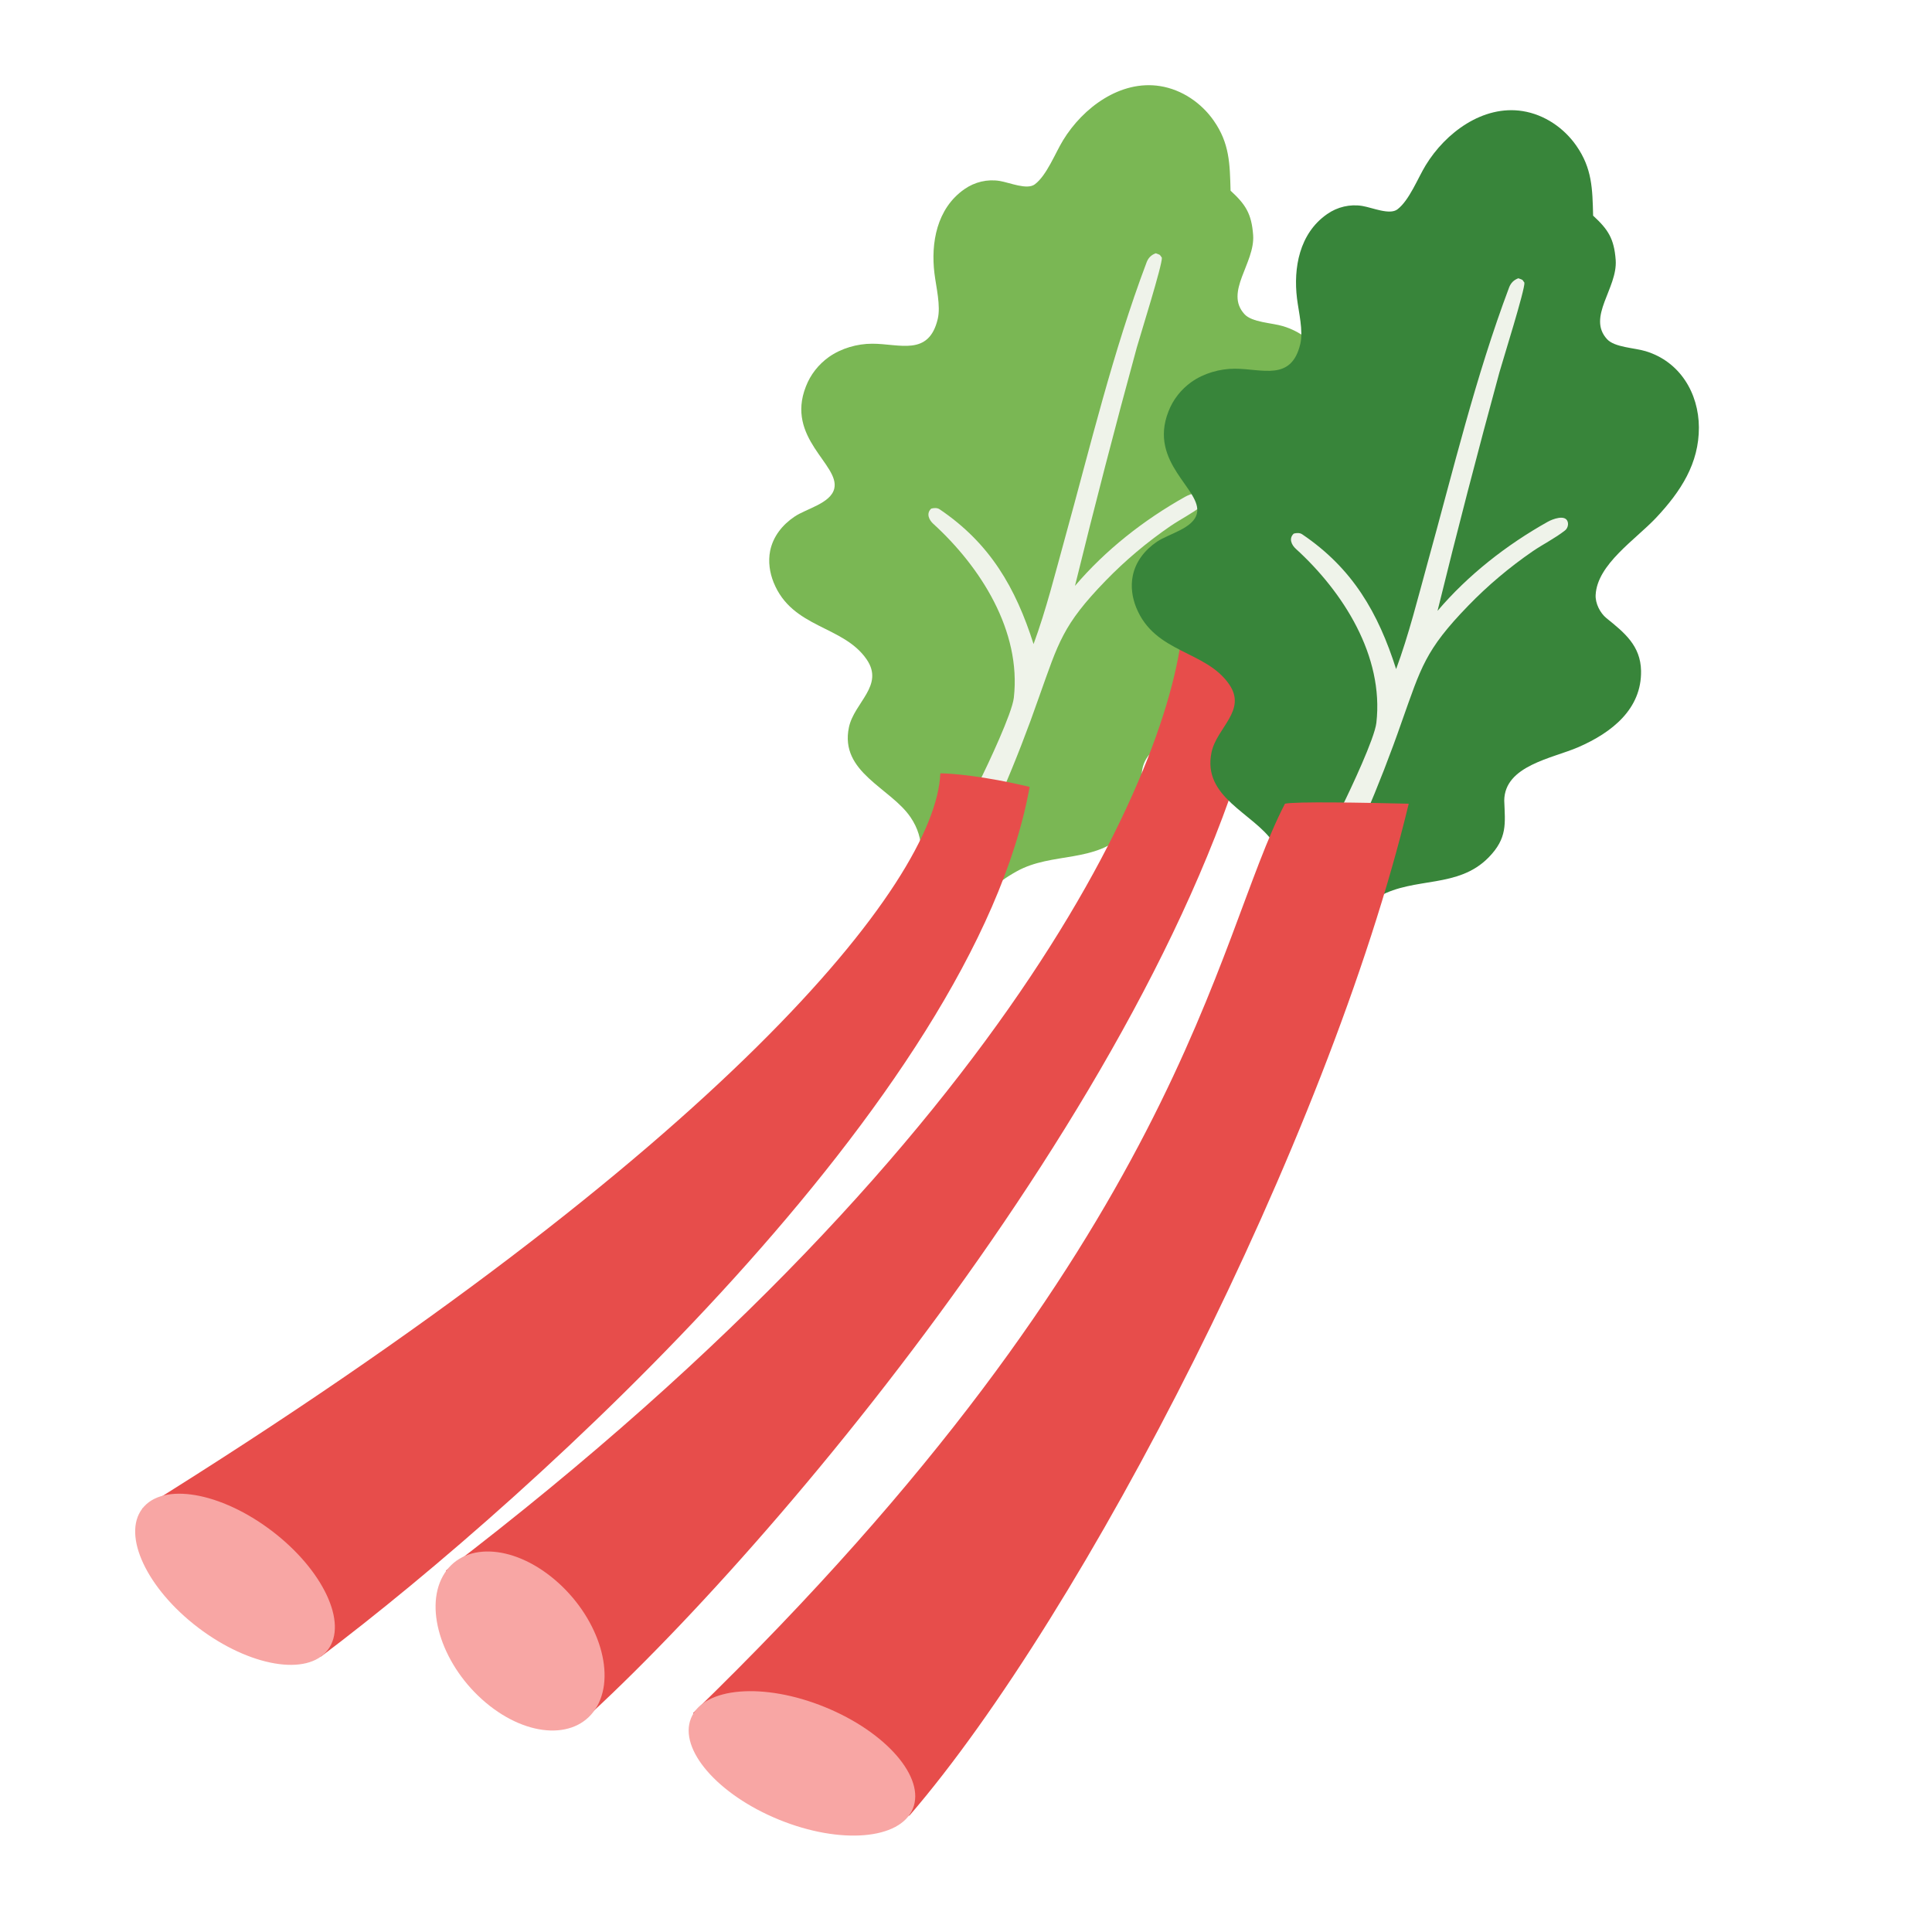
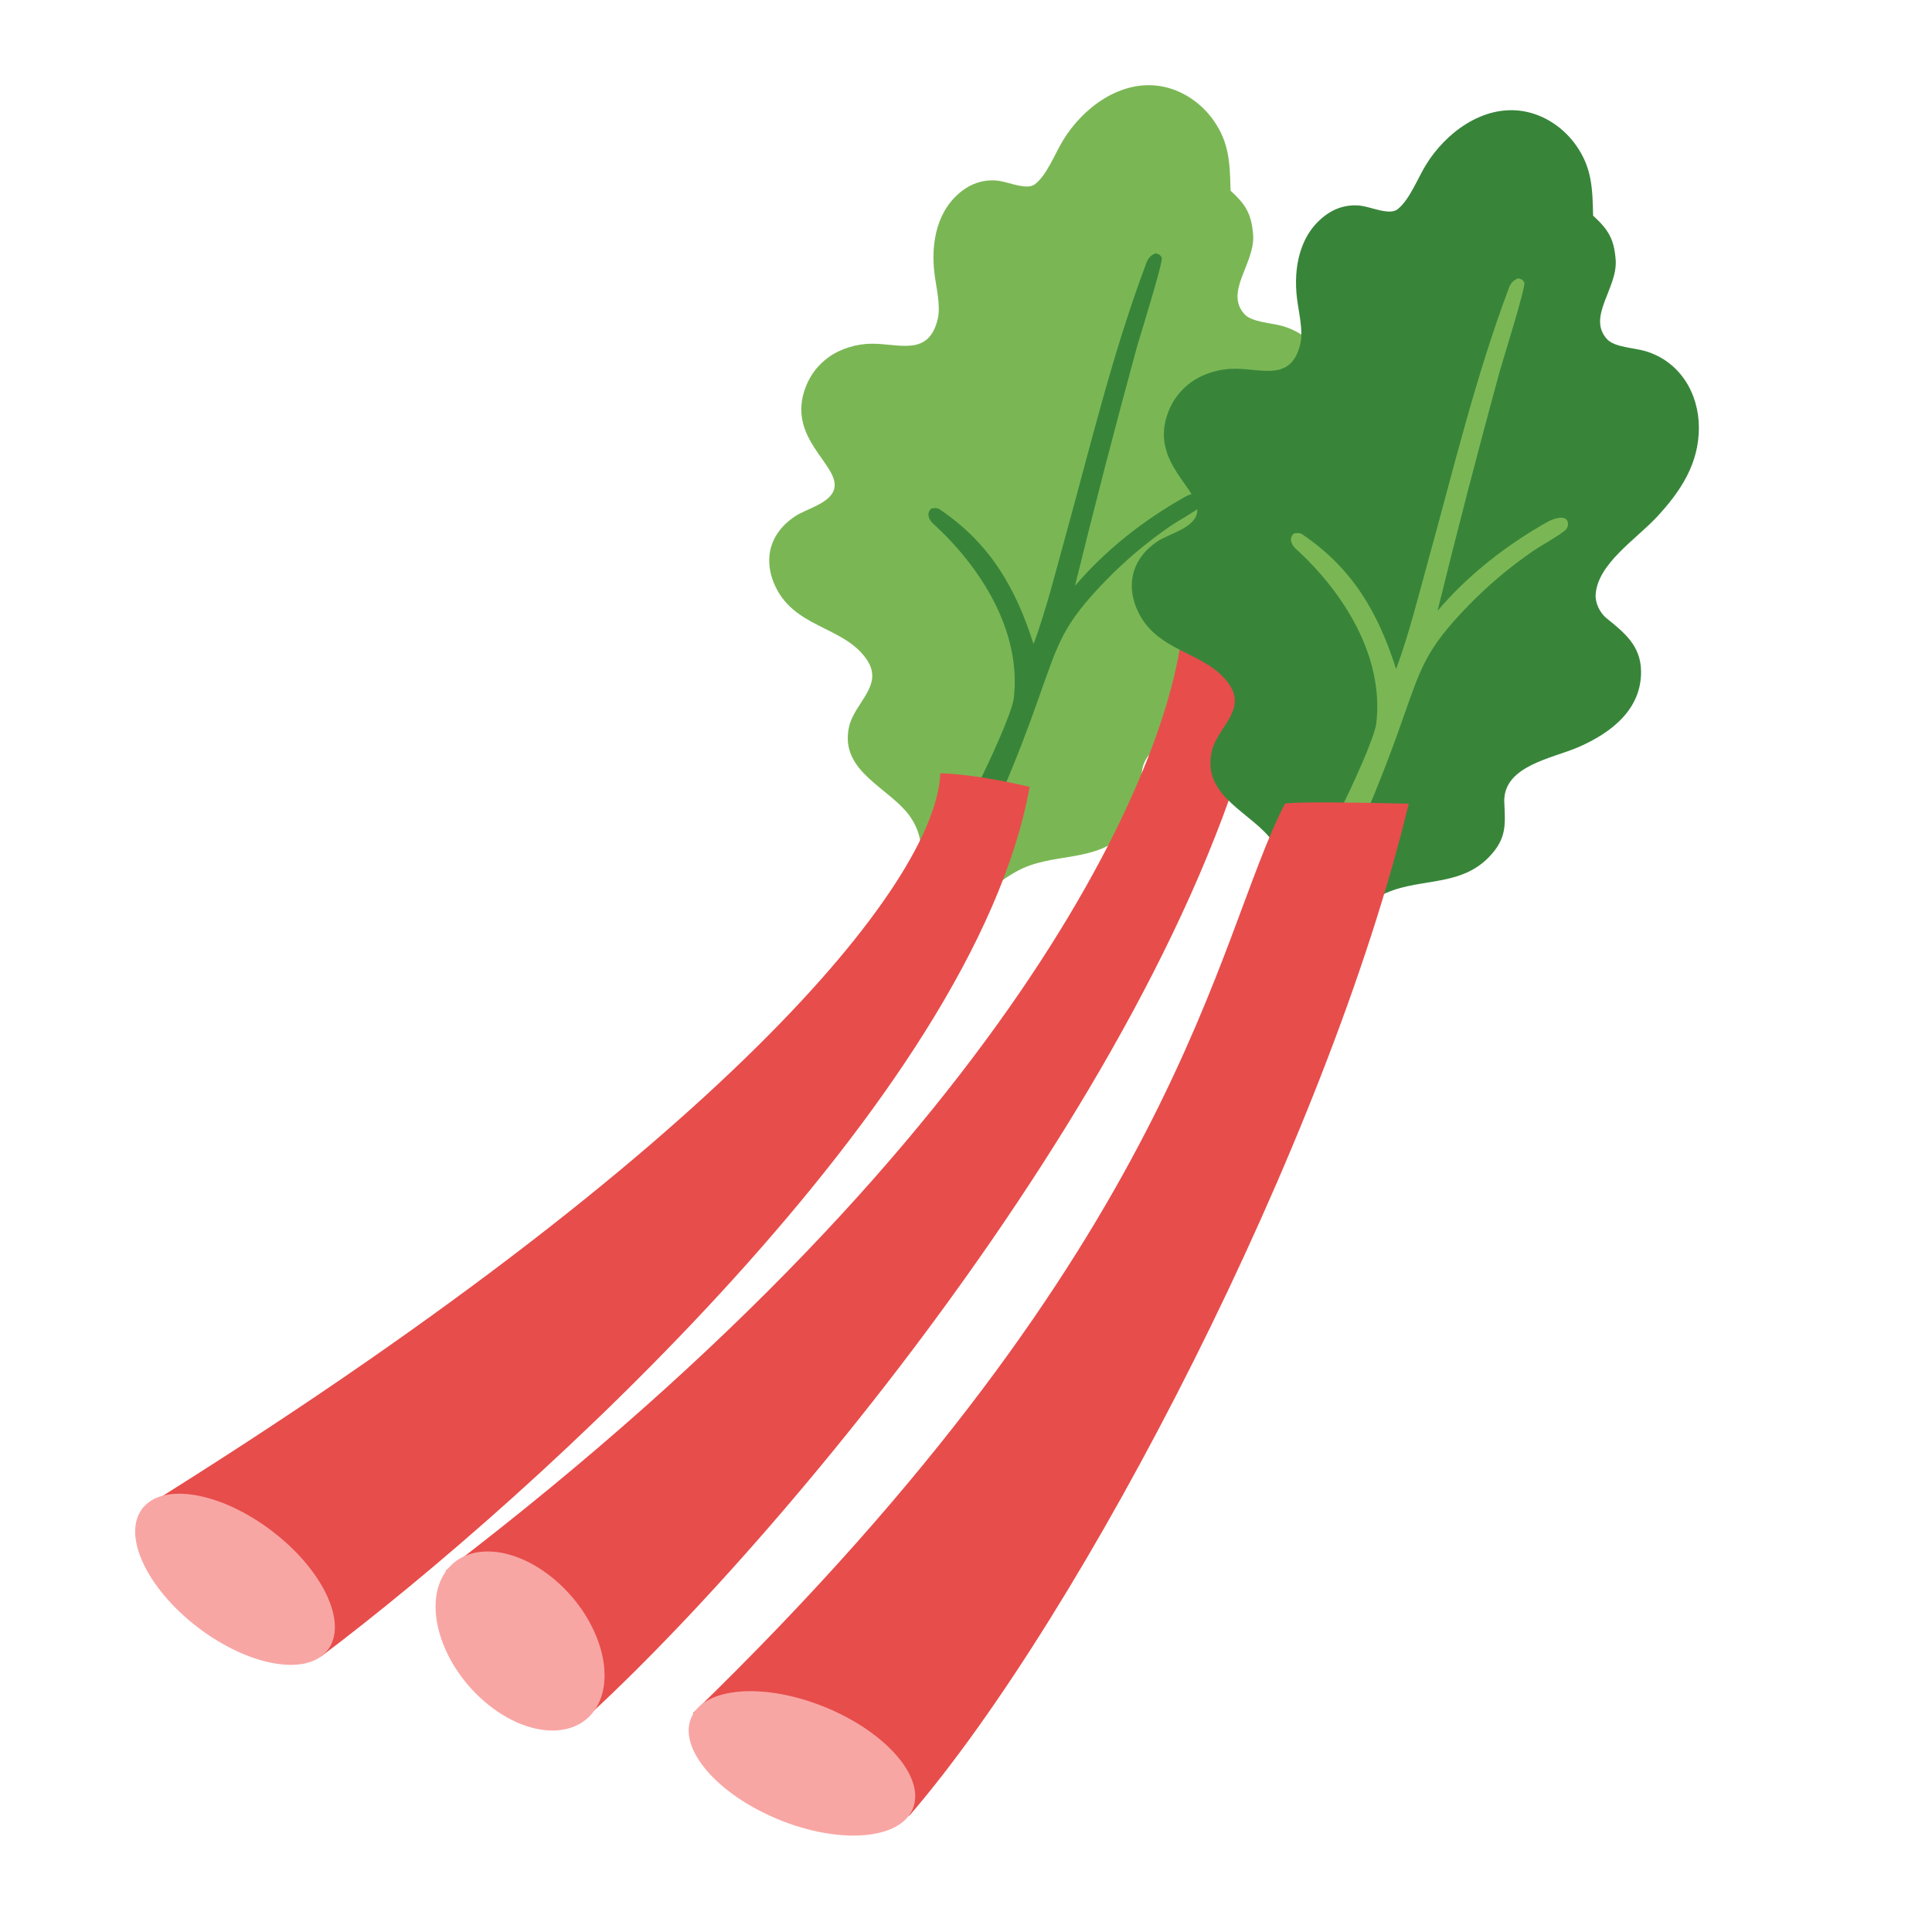
<svg xmlns="http://www.w3.org/2000/svg" width="32" height="32" viewBox="0 0 32 32" fill="none">
  <path d="M20.382 3.158C20.37 2.712 20.366 2.374 20.103 1.998C19.9 1.707 19.579 1.484 19.215 1.426C18.556 1.321 17.936 1.785 17.608 2.323C17.477 2.537 17.337 2.905 17.14 3.053C17.011 3.15 16.726 3.025 16.558 2.997C16.356 2.964 16.145 3.013 15.974 3.133C15.512 3.455 15.417 4.029 15.477 4.525C15.505 4.755 15.584 5.064 15.532 5.283C15.383 5.909 14.899 5.692 14.445 5.693C14.197 5.693 13.933 5.769 13.729 5.913C13.555 6.037 13.422 6.208 13.348 6.402C13.01 7.259 13.913 7.697 13.818 8.093C13.759 8.338 13.354 8.425 13.16 8.557C12.956 8.694 12.804 8.888 12.756 9.124C12.721 9.301 12.748 9.485 12.814 9.648C13.123 10.411 13.965 10.355 14.354 10.921C14.652 11.355 14.148 11.635 14.061 12.046C13.903 12.794 14.751 13.048 15.082 13.537C15.331 13.903 15.273 14.267 15.175 14.683C15.372 14.526 16.118 13.319 16.249 13.05L16.45 13.077C16.522 13.109 16.529 13.174 16.628 13.217C16.402 13.993 16.065 14.722 15.696 15.445C15.78 15.393 15.947 15.222 16.016 15.145C16.283 14.844 16.476 14.634 16.84 14.432C17.428 14.105 18.143 14.306 18.65 13.788C18.966 13.466 18.924 13.228 18.91 12.847C18.913 12.266 19.708 12.147 20.136 11.962C20.695 11.719 21.187 11.328 21.175 10.697C21.168 10.28 20.901 10.065 20.602 9.824C20.497 9.738 20.415 9.578 20.424 9.439C20.451 8.931 21.08 8.528 21.424 8.162C21.836 7.723 22.136 7.26 22.134 6.665C22.131 6.096 21.818 5.575 21.253 5.403C21.067 5.346 20.738 5.341 20.613 5.204C20.275 4.837 20.789 4.36 20.756 3.894C20.73 3.537 20.629 3.385 20.382 3.158Z" fill="#7AB754" />
-   <path d="M17.805 9.704C18.129 8.385 18.47 7.069 18.829 5.756C18.888 5.548 19.257 4.374 19.244 4.268C19.2 4.206 19.221 4.226 19.144 4.195C19.069 4.221 19.019 4.271 18.991 4.346C18.43 5.834 18.063 7.38 17.642 8.902C17.483 9.476 17.326 10.108 17.119 10.668C16.823 9.738 16.401 9.002 15.564 8.436C15.523 8.408 15.47 8.412 15.424 8.424C15.336 8.505 15.388 8.613 15.458 8.676C16.241 9.39 16.919 10.451 16.792 11.558C16.763 11.814 16.367 12.652 16.23 12.932L16.428 12.969C16.499 13.005 16.502 13.07 16.598 13.119C16.822 12.599 17.026 12.073 17.211 11.541C17.533 10.639 17.6 10.354 18.311 9.62C18.637 9.284 18.996 8.981 19.384 8.715C19.558 8.597 19.75 8.502 19.915 8.373C19.958 8.34 19.974 8.278 19.962 8.232C19.926 8.098 19.704 8.187 19.632 8.227C18.946 8.611 18.31 9.11 17.805 9.704Z" fill="#EFF3EA" />
+   <path d="M17.805 9.704C18.129 8.385 18.47 7.069 18.829 5.756C18.888 5.548 19.257 4.374 19.244 4.268C19.2 4.206 19.221 4.226 19.144 4.195C19.069 4.221 19.019 4.271 18.991 4.346C18.43 5.834 18.063 7.38 17.642 8.902C17.483 9.476 17.326 10.108 17.119 10.668C16.823 9.738 16.401 9.002 15.564 8.436C15.523 8.408 15.47 8.412 15.424 8.424C15.336 8.505 15.388 8.613 15.458 8.676C16.241 9.39 16.919 10.451 16.792 11.558C16.763 11.814 16.367 12.652 16.23 12.932L16.428 12.969C16.499 13.005 16.502 13.07 16.598 13.119C16.822 12.599 17.026 12.073 17.211 11.541C17.533 10.639 17.6 10.354 18.311 9.62C18.637 9.284 18.996 8.981 19.384 8.715C19.558 8.597 19.75 8.502 19.915 8.373C19.958 8.34 19.974 8.278 19.962 8.232C19.926 8.098 19.704 8.187 19.632 8.227C18.946 8.611 18.31 9.11 17.805 9.704Z" fill="#38853A" />
  <path d="M2.354 24.989C11.946 19.024 15.501 14.62 15.575 12.809C15.758 12.809 16.308 12.854 17.054 13.034C16.128 18.177 8.847 24.777 5.322 27.434C5.161 27.509 3.537 26.558 2.354 24.989Z" fill="#E74D4B" />
  <ellipse cx="3.893" cy="26.158" rx="1.931" ry="1.007" transform="rotate(37.2517 3.89294 26.1576)" fill="#F8A6A4" />
  <path d="M7.386 26.013C16.977 18.687 19.525 12.407 19.6 10.184C19.782 10.184 20.333 10.239 21.079 10.46C20.153 16.776 13.325 25.105 9.8 28.369C9.64 28.461 8.569 27.94 7.386 26.013Z" fill="#E74D4B" />
  <ellipse cx="1.671" cy="1.168" rx="1.671" ry="1.168" transform="matrix(0.764943 0.644098 -0.487446 0.873153 7.90518 25.0841)" fill="#F8A6A4" />
  <path d="M26.387 3.572C26.376 3.126 26.371 2.788 26.108 2.412C25.905 2.121 25.584 1.898 25.22 1.84C24.562 1.735 23.942 2.199 23.614 2.737C23.483 2.951 23.342 3.319 23.145 3.468C23.016 3.565 22.732 3.439 22.563 3.411C22.361 3.378 22.15 3.427 21.98 3.547C21.518 3.869 21.422 4.443 21.482 4.94C21.51 5.169 21.589 5.478 21.537 5.697C21.389 6.323 20.904 6.106 20.451 6.107C20.202 6.107 19.938 6.183 19.734 6.327C19.56 6.451 19.427 6.622 19.353 6.816C19.016 7.673 19.919 8.111 19.824 8.507C19.765 8.752 19.36 8.84 19.165 8.971C18.962 9.108 18.809 9.302 18.762 9.538C18.726 9.715 18.753 9.899 18.819 10.062C19.128 10.825 19.97 10.769 20.359 11.335C20.657 11.769 20.153 12.05 20.067 12.46C19.909 13.208 20.756 13.462 21.088 13.95C21.336 14.317 21.278 14.681 21.181 15.097C21.378 14.94 22.123 13.733 22.255 13.464L22.455 13.491C22.528 13.523 22.535 13.588 22.633 13.631C22.407 14.407 22.071 15.136 21.701 15.86C21.786 15.807 21.953 15.636 22.021 15.559C22.288 15.258 22.482 15.048 22.846 14.846C23.433 14.519 24.148 14.72 24.656 14.202C24.971 13.88 24.929 13.642 24.915 13.261C24.919 12.68 25.714 12.561 26.141 12.376C26.7 12.133 27.192 11.742 27.181 11.111C27.173 10.694 26.906 10.479 26.607 10.238C26.502 10.152 26.421 9.992 26.429 9.853C26.456 9.346 27.085 8.942 27.43 8.576C27.842 8.137 28.141 7.674 28.139 7.079C28.136 6.51 27.824 5.989 27.258 5.817C27.073 5.76 26.744 5.755 26.618 5.618C26.28 5.251 26.794 4.774 26.761 4.308C26.735 3.951 26.634 3.799 26.387 3.572Z" fill="#38853A" />
-   <path d="M23.81 10.118C24.134 8.799 24.476 7.483 24.834 6.171C24.893 5.962 25.262 4.788 25.249 4.682C25.206 4.62 25.227 4.64 25.149 4.609C25.075 4.636 25.025 4.685 24.996 4.76C24.436 6.248 24.069 7.794 23.647 9.316C23.489 9.89 23.332 10.522 23.124 11.082C22.828 10.152 22.406 9.416 21.569 8.85C21.528 8.822 21.475 8.826 21.429 8.838C21.341 8.919 21.393 9.027 21.463 9.09C22.247 9.804 22.924 10.865 22.797 11.972C22.768 12.229 22.373 13.066 22.235 13.346L22.433 13.383C22.504 13.419 22.508 13.484 22.604 13.533C22.827 13.013 23.032 12.487 23.217 11.955C23.538 11.053 23.605 10.768 24.317 10.034C24.642 9.698 25.002 9.395 25.389 9.129C25.563 9.011 25.755 8.916 25.92 8.787C25.963 8.754 25.98 8.693 25.967 8.646C25.931 8.512 25.709 8.601 25.638 8.641C24.952 9.025 24.315 9.524 23.81 10.118Z" fill="#EFF3EA" />
+   <path d="M23.81 10.118C24.134 8.799 24.476 7.483 24.834 6.171C24.893 5.962 25.262 4.788 25.249 4.682C25.206 4.62 25.227 4.64 25.149 4.609C25.075 4.636 25.025 4.685 24.996 4.76C24.436 6.248 24.069 7.794 23.647 9.316C23.489 9.89 23.332 10.522 23.124 11.082C22.828 10.152 22.406 9.416 21.569 8.85C21.528 8.822 21.475 8.826 21.429 8.838C21.341 8.919 21.393 9.027 21.463 9.09C22.247 9.804 22.924 10.865 22.797 11.972C22.768 12.229 22.373 13.066 22.235 13.346L22.433 13.383C22.504 13.419 22.508 13.484 22.604 13.533C22.827 13.013 23.032 12.487 23.217 11.955C23.538 11.053 23.605 10.768 24.317 10.034C24.642 9.698 25.002 9.395 25.389 9.129C25.563 9.011 25.755 8.916 25.92 8.787C25.963 8.754 25.98 8.693 25.967 8.646C25.931 8.512 25.709 8.601 25.638 8.641C24.952 9.025 24.315 9.524 23.81 10.118Z" fill="#7AB754" />
  <path d="M11.478 28.375C19.585 20.509 20.116 15.56 21.283 13.312C21.461 13.273 22.566 13.294 23.333 13.312C21.988 18.898 17.948 26.723 15.067 30.068C14.926 30.175 12.967 29.657 11.478 28.375Z" fill="#E74D4B" />
  <ellipse cx="13.283" cy="29.207" rx="1.984" ry="1.007" transform="rotate(22.1776 13.2828 29.207)" fill="#F8A6A4" />
</svg>
